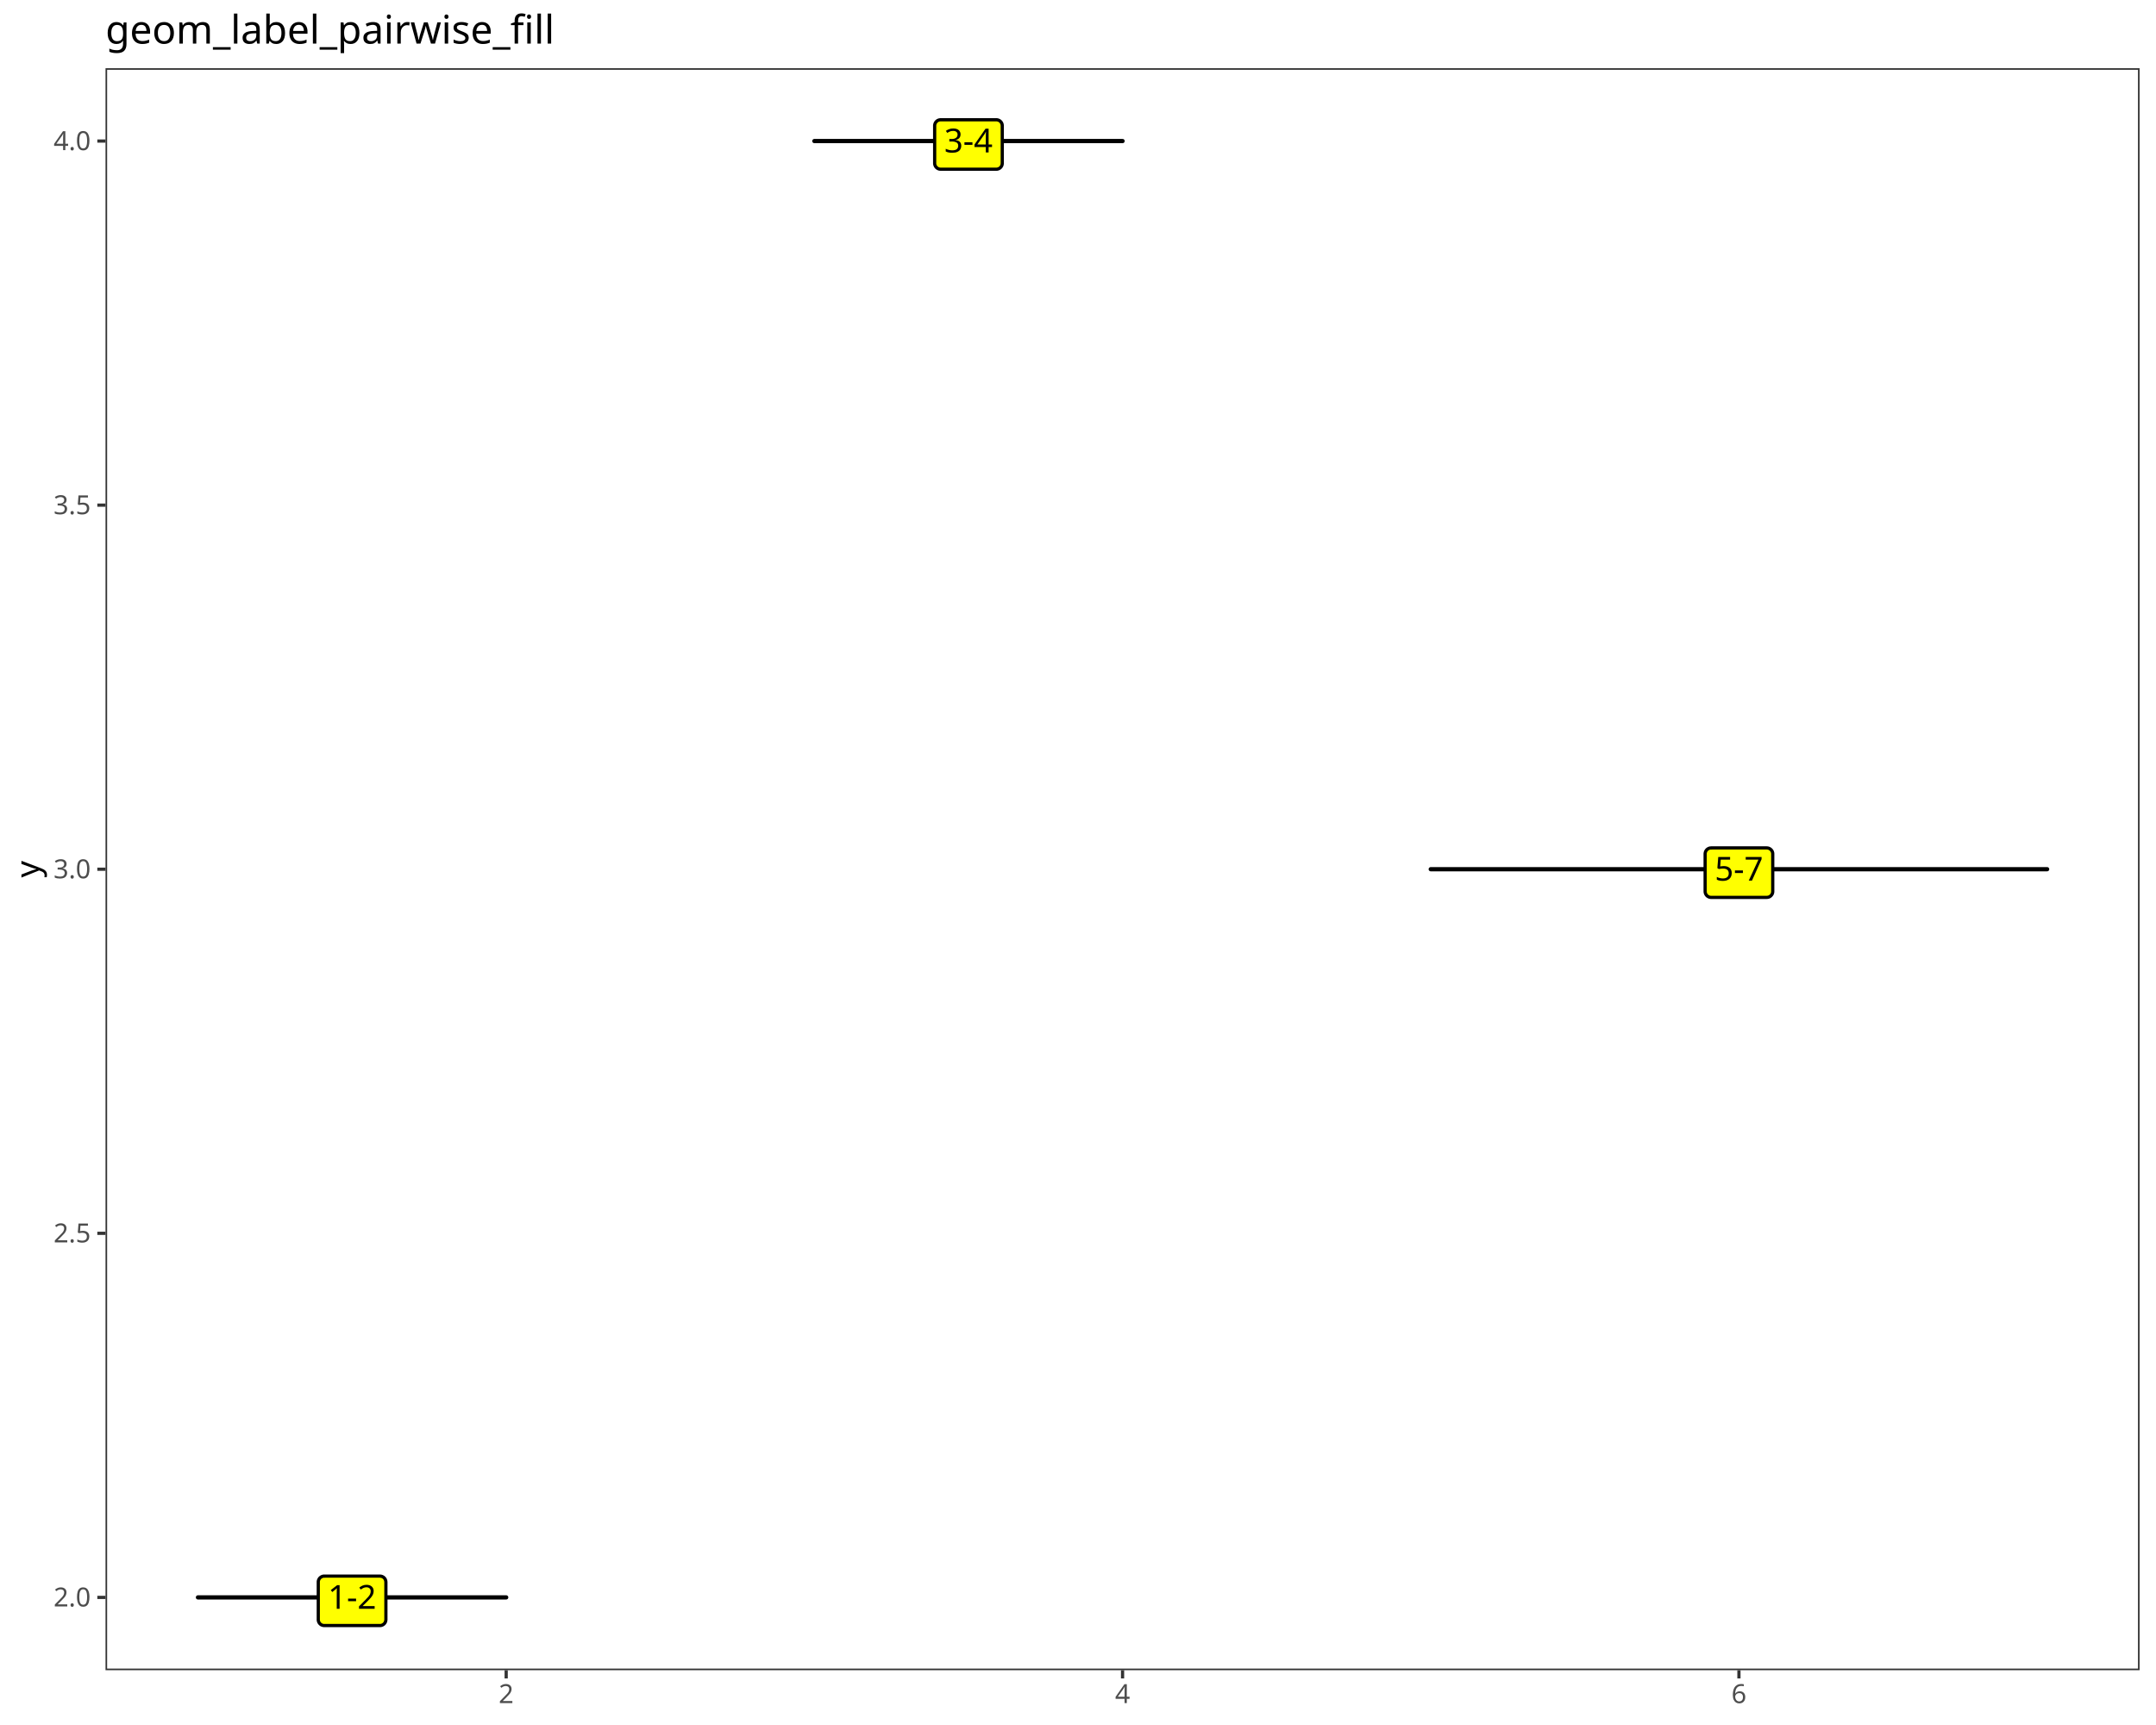
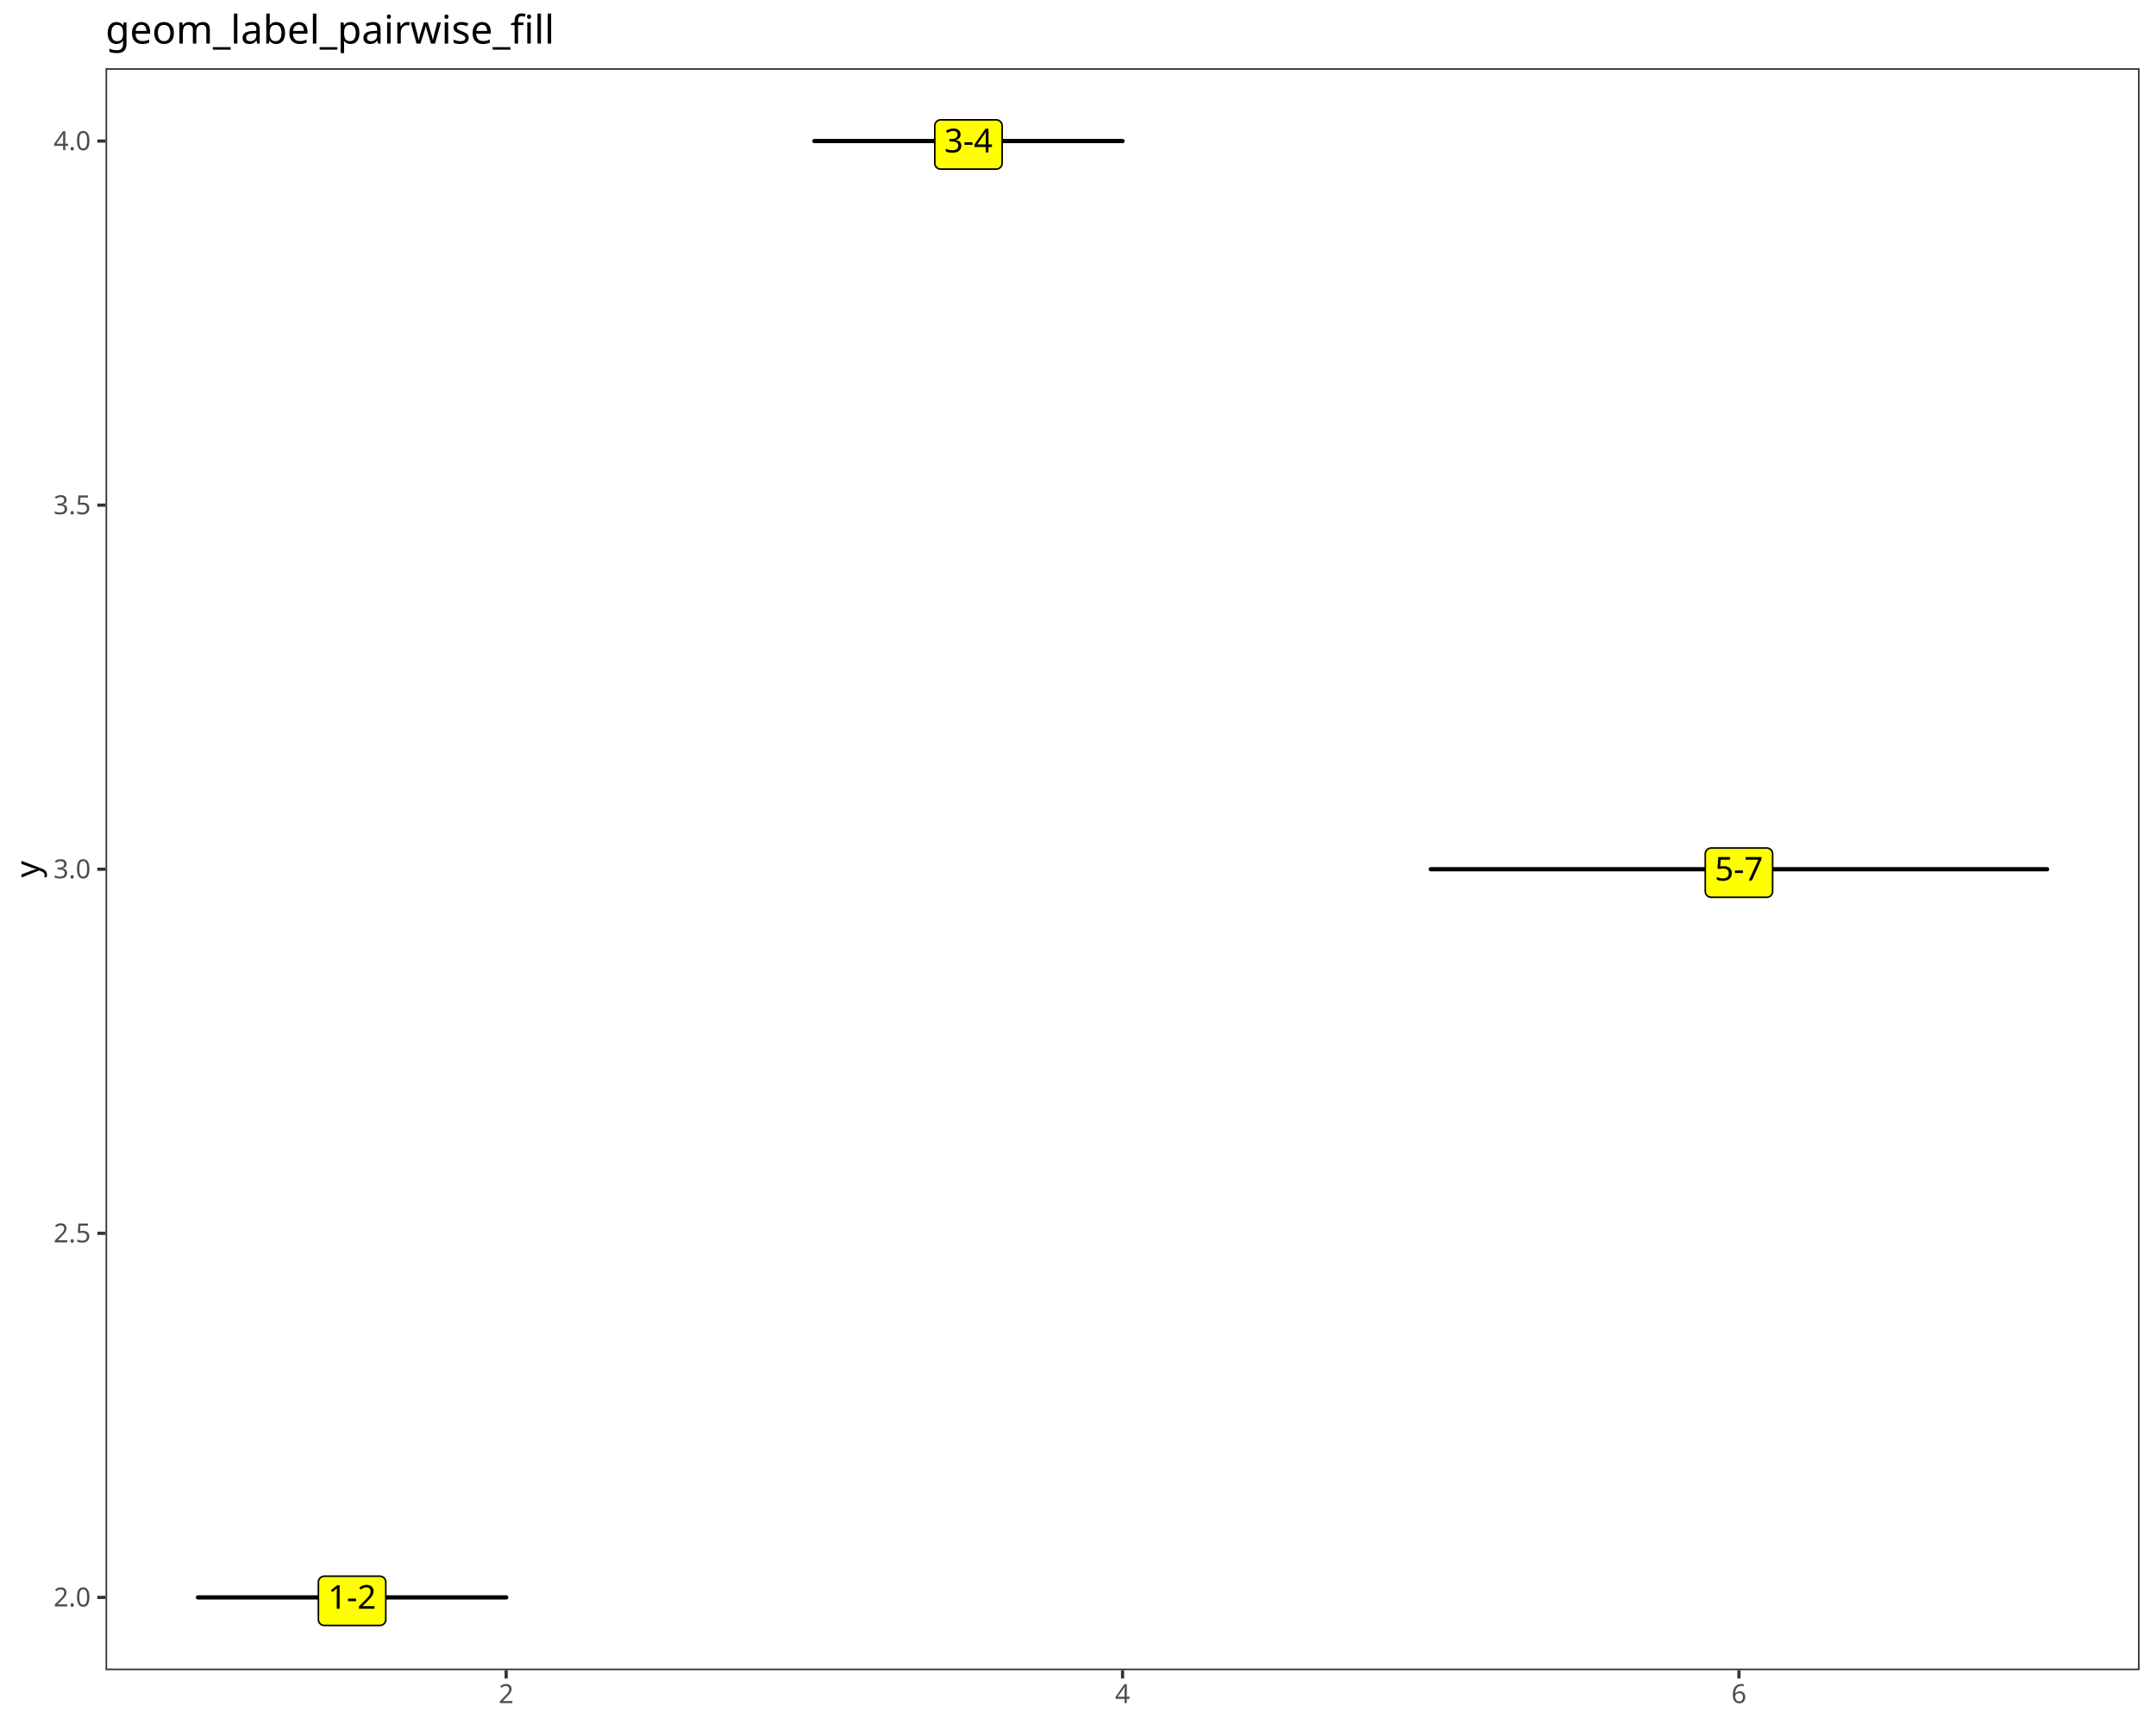
<svg xmlns="http://www.w3.org/2000/svg" class="svglite" data-engine-version="2.0" width="720.00pt" height="576.00pt" viewBox="0 0 720.00 576.00">
  <defs>
    <style type="text/css">
    .svglite line, .svglite polyline, .svglite polygon, .svglite path, .svglite rect, .svglite circle {
      fill: none;
      stroke: #000000;
      stroke-linecap: round;
      stroke-linejoin: round;
      stroke-miterlimit: 10.00;
    }
  </style>
  </defs>
  <rect width="100%" height="100%" style="stroke: none; fill: #FFFFFF;" />
  <defs>
    <clipPath id="cpMC4wMHw3MjAuMDB8MC4wMHw1NzYuMDA=">
      <rect x="0.00" y="0.00" width="720.00" height="576.00" />
    </clipPath>
  </defs>
  <g clip-path="url(#cpMC4wMHw3MjAuMDB8MC4wMHw1NzYuMDA=)">
    <rect x="0.00" y="0.00" width="720.00" height="576.00" style="stroke-width: 1.07; stroke: #FFFFFF; fill: #FFFFFF;" />
  </g>
  <defs>
    <clipPath id="cpMzUuMjR8NzE0LjUyfDIyLjc4fDU1Ny43MQ==">
      <rect x="35.24" y="22.78" width="679.28" height="534.92" />
    </clipPath>
  </defs>
  <g clip-path="url(#cpMzUuMjR8NzE0LjUyfDIyLjc4fDU1Ny43MQ==)">
    <rect x="35.24" y="22.78" width="679.28" height="534.92" style="stroke-width: 1.07; stroke: none; fill: #FFFFFF;" />
    <line x1="66.11" y1="533.39" x2="169.04" y2="533.39" style="stroke-width: 1.42;" />
-     <polygon points="108.27,542.79 126.88,542.79 126.80,542.79 127.12,542.78 127.43,542.72 127.73,542.60 128.01,542.44 128.26,542.24 128.47,542.00 128.64,541.73 128.76,541.44 128.84,541.13 128.87,540.81 128.87,540.81 128.87,528.27 128.87,528.27 128.84,527.95 128.76,527.64 128.64,527.34 128.47,527.07 128.26,526.83 128.01,526.63 127.73,526.47 127.43,526.36 127.12,526.30 126.88,526.28 108.27,526.28 108.51,526.30 108.19,526.28 107.87,526.32 107.57,526.41 107.28,526.55 107.02,526.73 106.78,526.95 106.59,527.21 106.44,527.49 106.34,527.79 106.29,528.11 106.29,528.27 106.29,540.81 106.29,540.65 106.29,540.97 106.34,541.28 106.44,541.59 106.59,541.87 106.78,542.12 107.02,542.35 107.28,542.53 107.57,542.66 107.87,542.75 108.19,542.79 " style="stroke-width: 1.07; fill: #FFFF00;" />
-     <text x="117.58" y="537.19" text-anchor="middle" style="font-size: 11.04px; font-family: sans;" textLength="15.96px" lengthAdjust="spacingAndGlyphs">1-2</text>
+     <polygon points="108.31,542.76 126.85,542.76 126.77,542.76 127.08,542.75 127.40,542.68 127.69,542.57 127.97,542.41 128.22,542.21 128.43,541.97 128.60,541.70 128.72,541.41 128.80,541.10 128.83,540.78 128.83,540.78 128.83,528.29 128.83,528.29 128.80,527.97 128.72,527.66 128.60,527.37 128.43,527.10 128.22,526.86 127.97,526.66 127.69,526.50 127.40,526.38 127.08,526.32 126.85,526.31 108.31,526.31 108.54,526.32 108.23,526.31 107.91,526.35 107.60,526.43 107.32,526.57 107.05,526.75 106.82,526.97 106.63,527.23 106.48,527.51 106.38,527.81 106.33,528.13 106.33,528.29 106.33,540.78 106.33,540.62 106.33,540.94 106.38,541.25 106.48,541.56 106.63,541.84 106.82,542.09 107.05,542.31 107.32,542.49 107.60,542.63 107.91,542.72 108.23,542.76 " style="stroke-width: 0.53; fill: #FFFF00;" />
+     <text x="117.58" y="537.18" text-anchor="middle" style="font-size: 11.00px; font-family: sans;" textLength="15.90px" lengthAdjust="spacingAndGlyphs">1-2</text>
    <line x1="271.96" y1="47.10" x2="374.88" y2="47.10" style="stroke-width: 1.42;" />
-     <polygon points="314.12,56.50 332.72,56.50 332.64,56.50 332.96,56.49 333.27,56.42 333.57,56.31 333.85,56.15 334.10,55.95 334.31,55.71 334.48,55.44 334.61,55.14 334.68,54.83 334.71,54.51 334.71,54.51 334.71,41.97 334.71,41.97 334.68,41.66 334.61,41.35 334.48,41.05 334.31,40.78 334.10,40.54 333.85,40.34 333.57,40.18 333.27,40.07 332.96,40.00 332.72,39.99 314.12,39.99 314.36,40.00 314.04,39.99 313.72,40.03 313.41,40.12 313.12,40.25 312.86,40.44 312.63,40.66 312.44,40.91 312.29,41.20 312.19,41.50 312.13,41.81 312.13,41.97 312.13,54.51 312.13,54.35 312.13,54.67 312.19,54.99 312.29,55.29 312.44,55.58 312.63,55.83 312.86,56.05 313.12,56.23 313.41,56.37 313.72,56.46 314.04,56.50 " style="stroke-width: 1.07; fill: #FFFF00;" />
-     <text x="323.42" y="50.90" text-anchor="middle" style="font-size: 11.04px; font-family: sans;" textLength="15.96px" lengthAdjust="spacingAndGlyphs">3-4</text>
+     <polygon points="314.15,56.47 332.69,56.47 332.61,56.47 332.93,56.45 333.24,56.39 333.54,56.28 333.81,56.12 334.06,55.91 334.27,55.68 334.44,55.41 334.57,55.11 334.64,54.80 334.67,54.49 334.67,54.49 334.67,41.99 334.67,41.99 334.64,41.68 334.57,41.37 334.44,41.07 334.27,40.80 334.06,40.57 333.81,40.36 333.54,40.20 333.24,40.09 332.93,40.03 332.69,40.01 314.15,40.01 314.39,40.03 314.07,40.01 313.75,40.05 313.45,40.14 313.16,40.28 312.90,40.46 312.67,40.68 312.48,40.93 312.33,41.22 312.23,41.52 312.18,41.83 312.17,41.99 312.17,54.49 312.18,54.33 312.18,54.65 312.23,54.96 312.33,55.26 312.48,55.55 312.67,55.80 312.90,56.02 313.16,56.20 313.45,56.34 313.75,56.43 314.07,56.47 " style="stroke-width: 0.53; fill: #FFFF00;" />
+     <text x="323.42" y="50.88" text-anchor="middle" style="font-size: 11.00px; font-family: sans;" textLength="15.90px" lengthAdjust="spacingAndGlyphs">3-4</text>
    <line x1="477.80" y1="290.24" x2="683.64" y2="290.24" style="stroke-width: 1.42;" />
-     <polygon points="571.42,299.65 590.03,299.65 589.95,299.65 590.27,299.63 590.58,299.57 590.88,299.46 591.15,299.30 591.40,299.09 591.61,298.85 591.79,298.58 591.91,298.29 591.99,297.98 592.01,297.66 592.01,297.66 592.01,285.12 592.01,285.12 591.99,284.80 591.91,284.49 591.79,284.20 591.61,283.93 591.40,283.69 591.15,283.49 590.88,283.33 590.58,283.21 590.27,283.15 590.03,283.13 571.42,283.13 571.66,283.15 571.34,283.14 571.02,283.17 570.71,283.26 570.43,283.40 570.16,283.58 569.93,283.80 569.74,284.06 569.59,284.34 569.49,284.65 569.44,284.96 569.43,285.12 569.43,297.66 569.44,297.50 569.44,297.82 569.49,298.14 569.59,298.44 569.74,298.72 569.93,298.98 570.16,299.20 570.43,299.38 570.71,299.52 571.02,299.61 571.34,299.65 " style="stroke-width: 1.07; fill: #FFFF00;" />
-     <text x="580.72" y="294.04" text-anchor="middle" style="font-size: 11.04px; font-family: sans;" textLength="15.96px" lengthAdjust="spacingAndGlyphs">5-7</text>
+     <polygon points="571.45,299.61 589.99,299.61 589.91,299.61 590.23,299.60 590.54,299.54 590.84,299.42 591.12,299.26 591.36,299.06 591.58,298.82 591.75,298.55 591.87,298.26 591.95,297.95 591.97,297.63 591.97,297.63 591.97,285.14 591.97,285.14 591.95,284.82 591.87,284.51 591.75,284.22 591.58,283.95 591.36,283.71 591.12,283.51 590.84,283.35 590.54,283.24 590.23,283.17 589.99,283.16 571.45,283.16 571.69,283.17 571.37,283.16 571.06,283.20 570.75,283.29 570.46,283.42 570.20,283.61 569.97,283.83 569.78,284.08 569.63,284.36 569.53,284.67 569.48,284.98 569.47,285.14 569.47,297.63 569.48,297.47 569.48,297.79 569.53,298.11 569.63,298.41 569.78,298.69 569.97,298.95 570.20,299.17 570.46,299.35 570.75,299.48 571.06,299.57 571.37,299.61 " style="stroke-width: 0.53; fill: #FFFF00;" />
+     <text x="580.72" y="294.03" text-anchor="middle" style="font-size: 11.00px; font-family: sans;" textLength="15.90px" lengthAdjust="spacingAndGlyphs">5-7</text>
    <rect x="35.24" y="22.78" width="679.28" height="534.92" style="stroke-width: 1.07; stroke: #333333;" />
  </g>
  <g clip-path="url(#cpMC4wMHw3MjAuMDB8MC4wMHw1NzYuMDA=)">
    <text x="30.31" y="536.42" text-anchor="end" style="font-size: 8.80px; fill: #4D4D4D; font-family: sans;" textLength="12.23px" lengthAdjust="spacingAndGlyphs">2.0</text>
    <text x="30.31" y="414.85" text-anchor="end" style="font-size: 8.80px; fill: #4D4D4D; font-family: sans;" textLength="12.23px" lengthAdjust="spacingAndGlyphs">2.5</text>
    <text x="30.31" y="293.27" text-anchor="end" style="font-size: 8.80px; fill: #4D4D4D; font-family: sans;" textLength="12.23px" lengthAdjust="spacingAndGlyphs">3.0</text>
    <text x="30.31" y="171.70" text-anchor="end" style="font-size: 8.80px; fill: #4D4D4D; font-family: sans;" textLength="12.23px" lengthAdjust="spacingAndGlyphs">3.5</text>
    <text x="30.31" y="50.13" text-anchor="end" style="font-size: 8.80px; fill: #4D4D4D; font-family: sans;" textLength="12.23px" lengthAdjust="spacingAndGlyphs">4.0</text>
    <polyline points="32.50,533.39 35.24,533.39 " style="stroke-width: 1.07; stroke: #333333; stroke-linecap: butt;" />
    <polyline points="32.50,411.82 35.24,411.82 " style="stroke-width: 1.07; stroke: #333333; stroke-linecap: butt;" />
    <polyline points="32.50,290.24 35.24,290.24 " style="stroke-width: 1.07; stroke: #333333; stroke-linecap: butt;" />
    <polyline points="32.50,168.67 35.24,168.67 " style="stroke-width: 1.07; stroke: #333333; stroke-linecap: butt;" />
    <polyline points="32.50,47.10 35.24,47.10 " style="stroke-width: 1.07; stroke: #333333; stroke-linecap: butt;" />
    <polyline points="169.04,560.45 169.04,557.71 " style="stroke-width: 1.07; stroke: #333333; stroke-linecap: butt;" />
    <polyline points="374.88,560.45 374.88,557.71 " style="stroke-width: 1.07; stroke: #333333; stroke-linecap: butt;" />
    <polyline points="580.72,560.45 580.72,557.71 " style="stroke-width: 1.07; stroke: #333333; stroke-linecap: butt;" />
    <text x="169.04" y="568.69" text-anchor="middle" style="font-size: 8.80px; fill: #4D4D4D; font-family: sans;" textLength="4.89px" lengthAdjust="spacingAndGlyphs">2</text>
    <text x="374.88" y="568.69" text-anchor="middle" style="font-size: 8.80px; fill: #4D4D4D; font-family: sans;" textLength="4.89px" lengthAdjust="spacingAndGlyphs">4</text>
    <text x="580.72" y="568.69" text-anchor="middle" style="font-size: 8.80px; fill: #4D4D4D; font-family: sans;" textLength="4.89px" lengthAdjust="spacingAndGlyphs">6</text>
    <text transform="translate(13.05,290.24) rotate(-90)" text-anchor="middle" style="font-size: 11.00px; font-family: sans;" textLength="5.50px" lengthAdjust="spacingAndGlyphs">y</text>
    <text x="35.24" y="14.56" style="font-size: 13.20px; font-family: sans;" textLength="143.82px" lengthAdjust="spacingAndGlyphs">geom_label_pairwise_fill</text>
  </g>
</svg>
